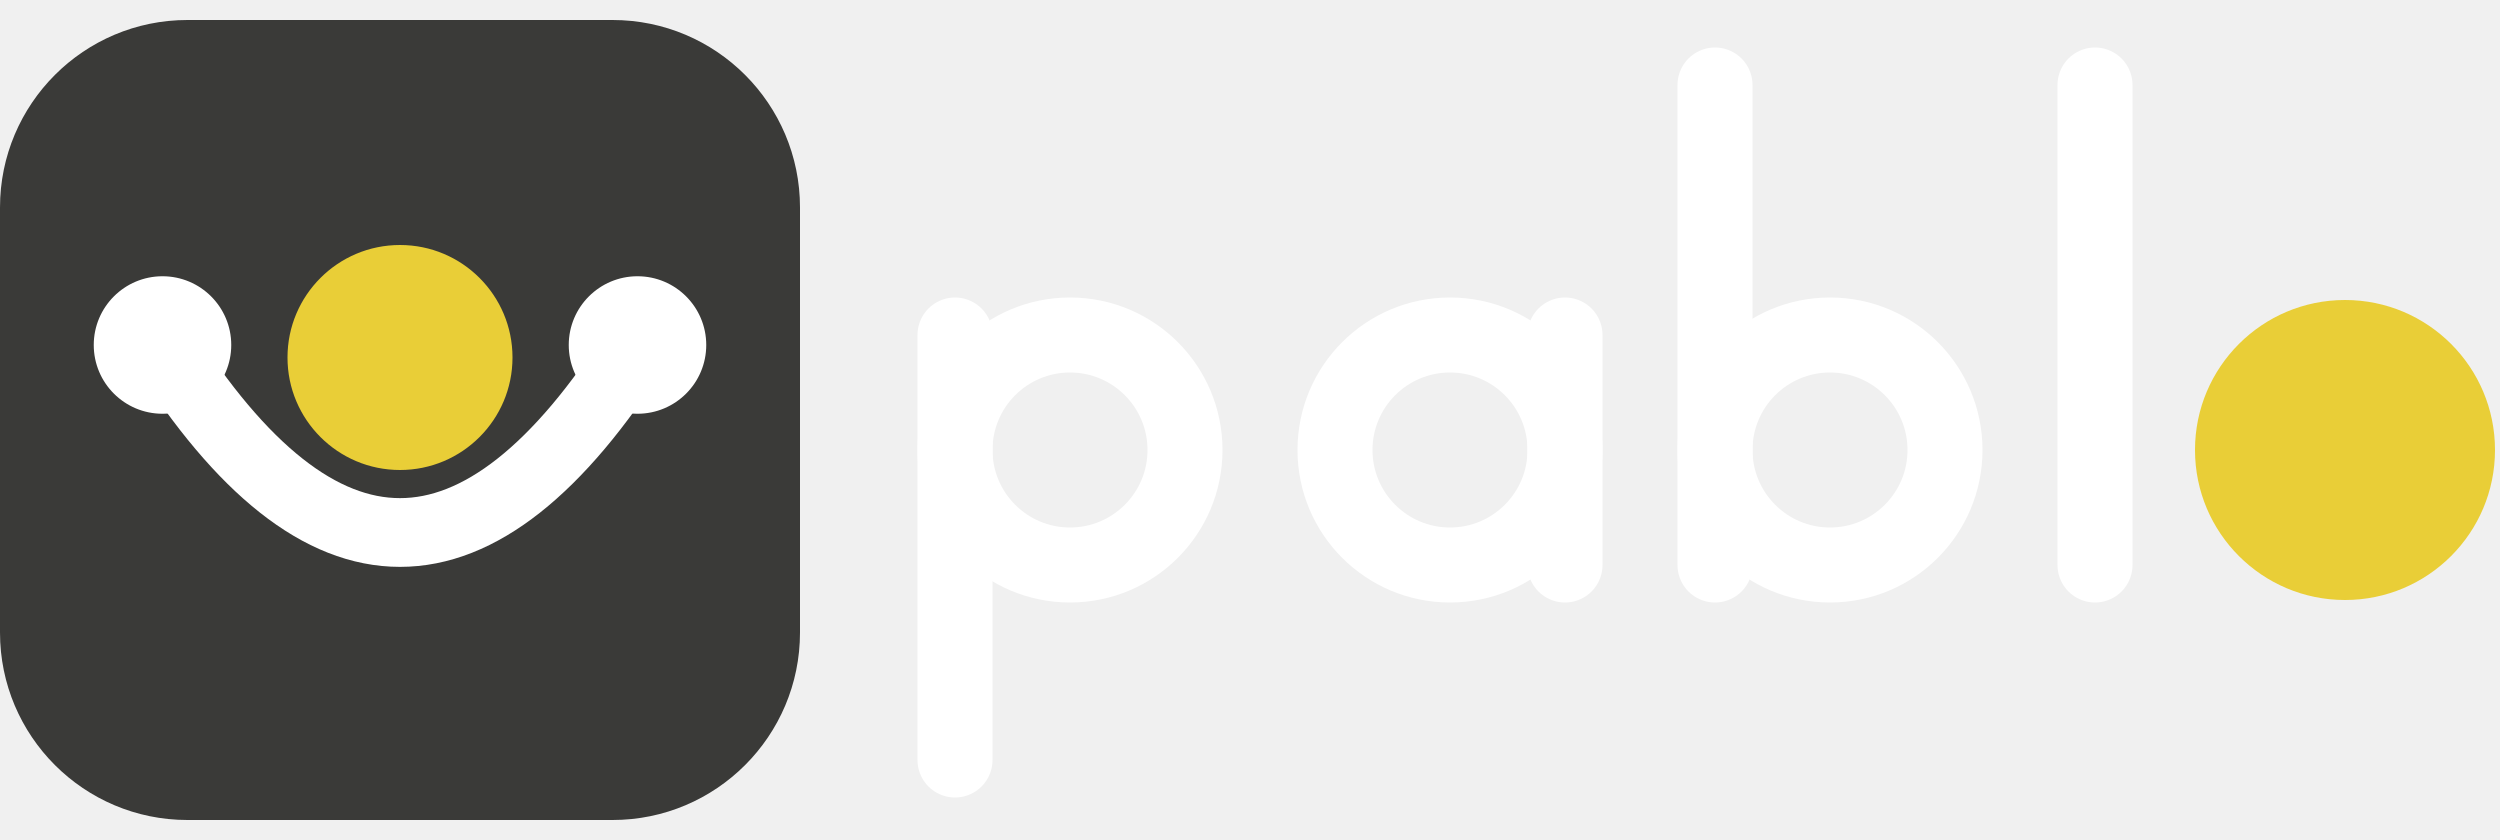
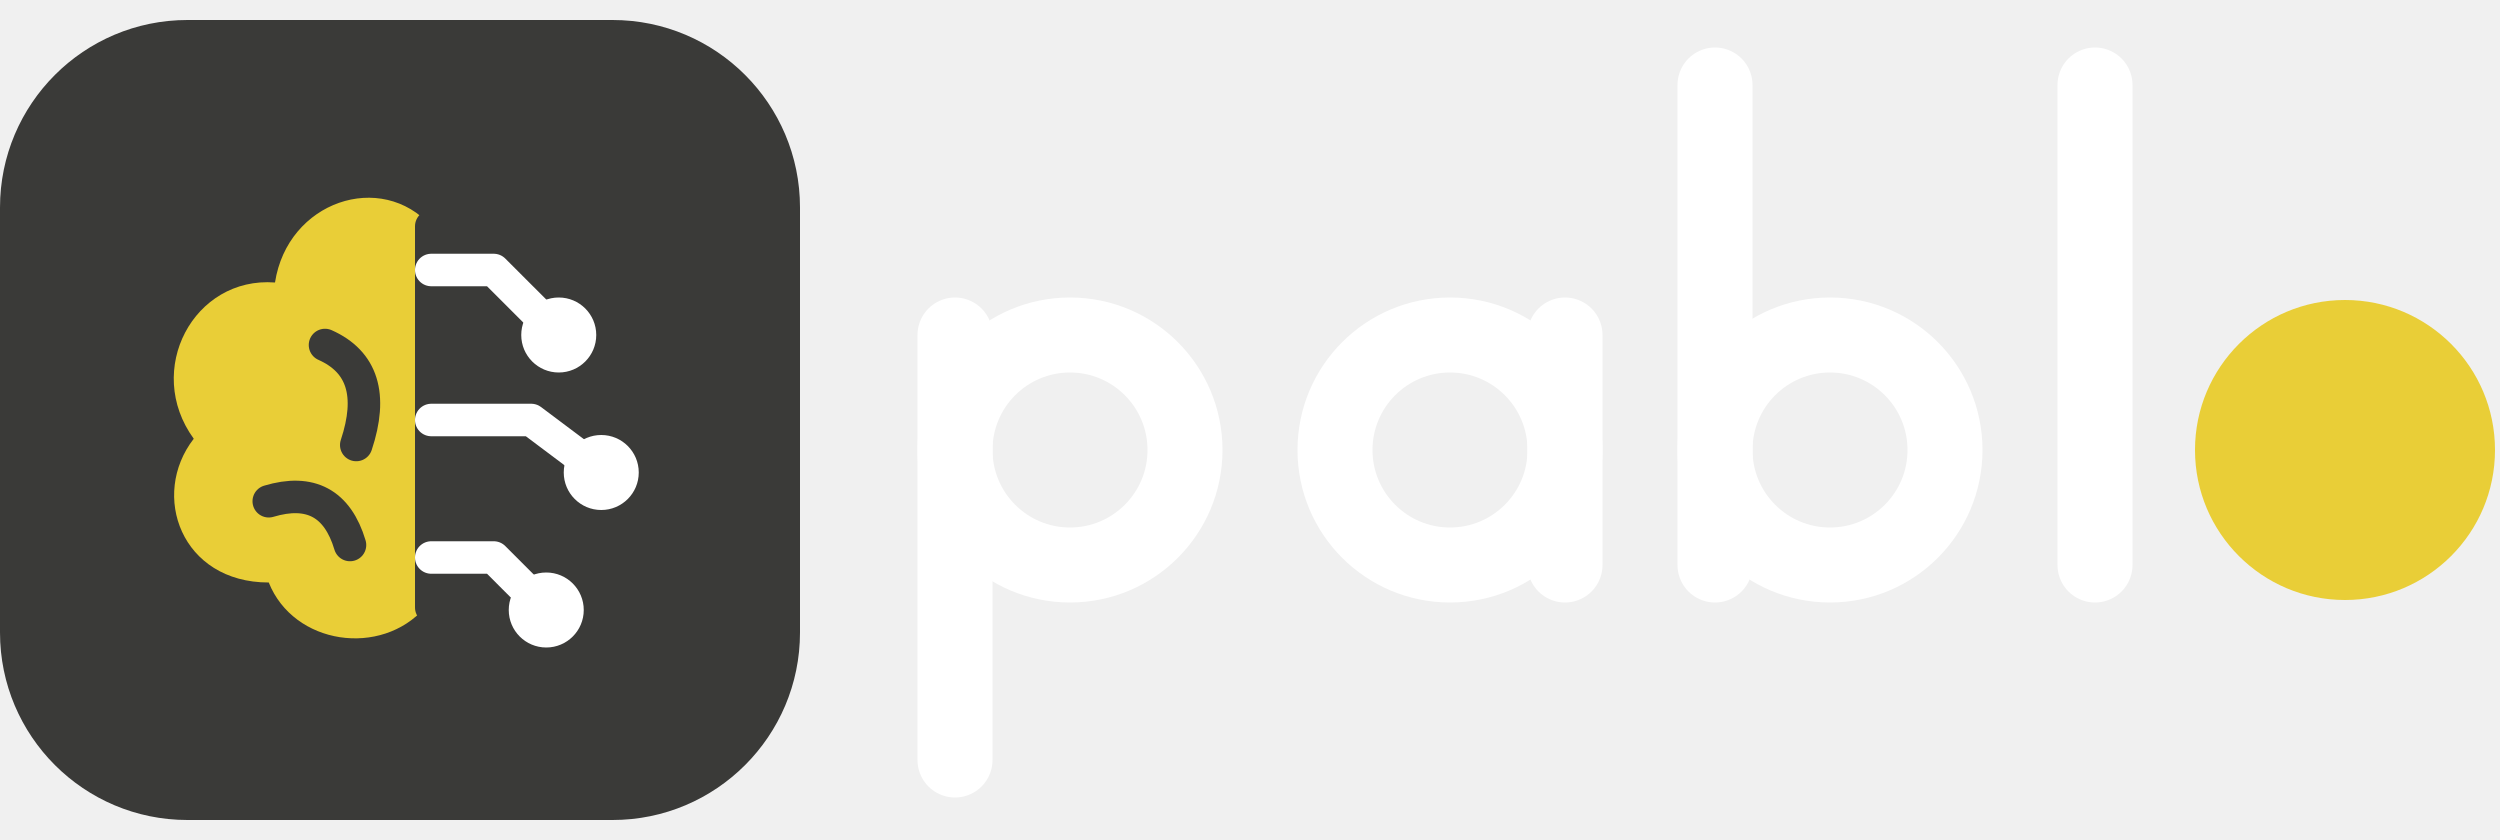
<svg xmlns="http://www.w3.org/2000/svg" viewBox="0 0 250 84" role="img" aria-label="PABLO">
  <g transform="translate(0 2) scale(1.25)">
+     <clipPath id="pablo-d">
+       <rect width="33" height="64" />
+     </clipPath>
    <rect width="64" height="64" rx="15" fill="#3a3a38" />
-     <circle cx="32" cy="27" r="9" fill="#e9ce37" />
-     <path d="M13 26 Q32 56 51 26" fill="none" stroke="#ffffff" stroke-width="5.5" stroke-linecap="round" />
-     <circle cx="13" cy="26" r="5.5" fill="#ffffff" />
-     <circle cx="51" cy="26" r="5.5" fill="#ffffff" />
+     <g transform="translate(1.5 0)">
+       <path d="M20 45C13 45 10.5 38 14 33.5C10 28 14 20.5 20.5 21C21.5 14.5 29 12 33 16.5C37 12 45.5 14 46 21C52.5 20.5 56 28.5 51.5 33.5C55 38.5 51 46 44.5 45C42.5 50 35.5 51 32.5 47C29 51 22 50 20 45Z" clip-path="url(#pablo-d)" fill="#e9ce37" />
+       <path d="M33 16.5V47M24.5 26Q29 28 27 34M20 38.5Q25 37 26.5 42" fill="none" stroke="#3a3a38" stroke-width="2.6" stroke-linecap="round" />
+       <path d="M33 20H38L42 24M33 32H41L45 35M33 43H38L41 46" fill="none" stroke="#ffffff" stroke-width="2.6" stroke-linecap="round" stroke-linejoin="round" />
+       <circle cx="43.2" cy="25.2" r="3" fill="#ffffff" />
+       <circle cx="46.6" cy="36.2" r="3" fill="#ffffff" />
+       <circle cx="42.2" cy="47.2" r="3" fill="#ffffff" />
+     </g>
  </g>
  <g transform="translate(92 0)" fill="none" stroke="#ffffff" stroke-width="7.5" stroke-linecap="round">
    <circle cx="15" cy="45" r="11.5" />
    <path d="M3.5 33.5V76" />
    <circle cx="53" cy="45" r="11.5" />
    <path d="M64.5 33.5V56.5" />
    <circle cx="91" cy="45" r="11.5" />
    <path d="M79.5 8.5V56.5" />
    <path d="M117.5 8.5V56.5" />
    <circle cx="142.5" cy="45" r="15" fill="#e9ce37" stroke="none" />
  </g>
</svg>
